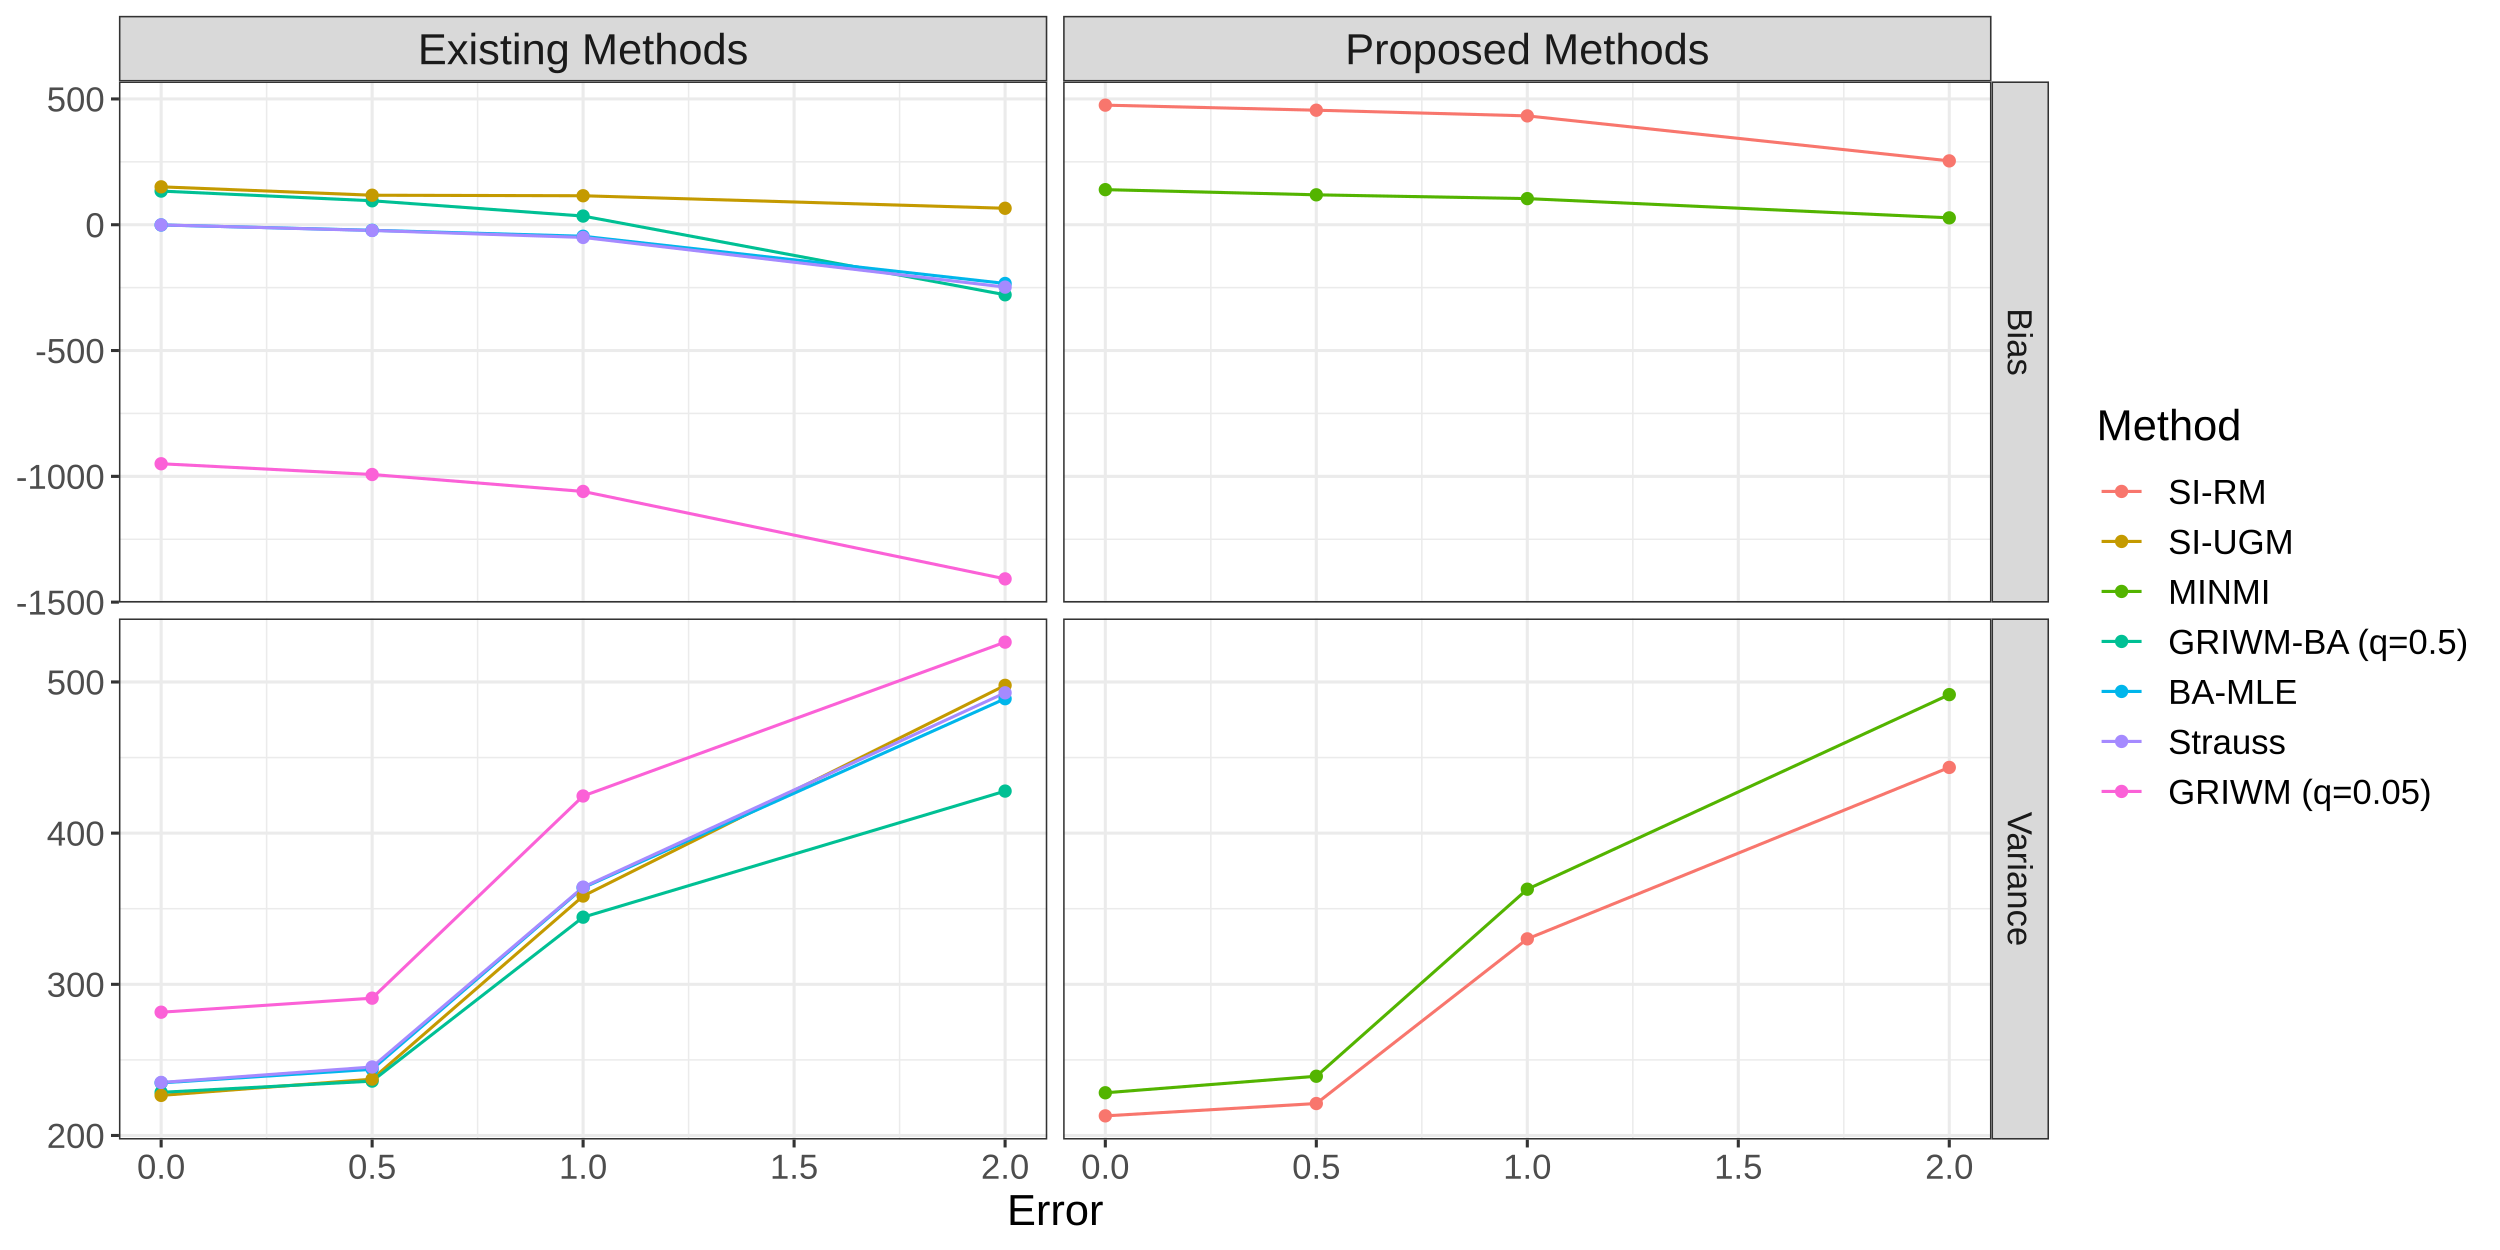
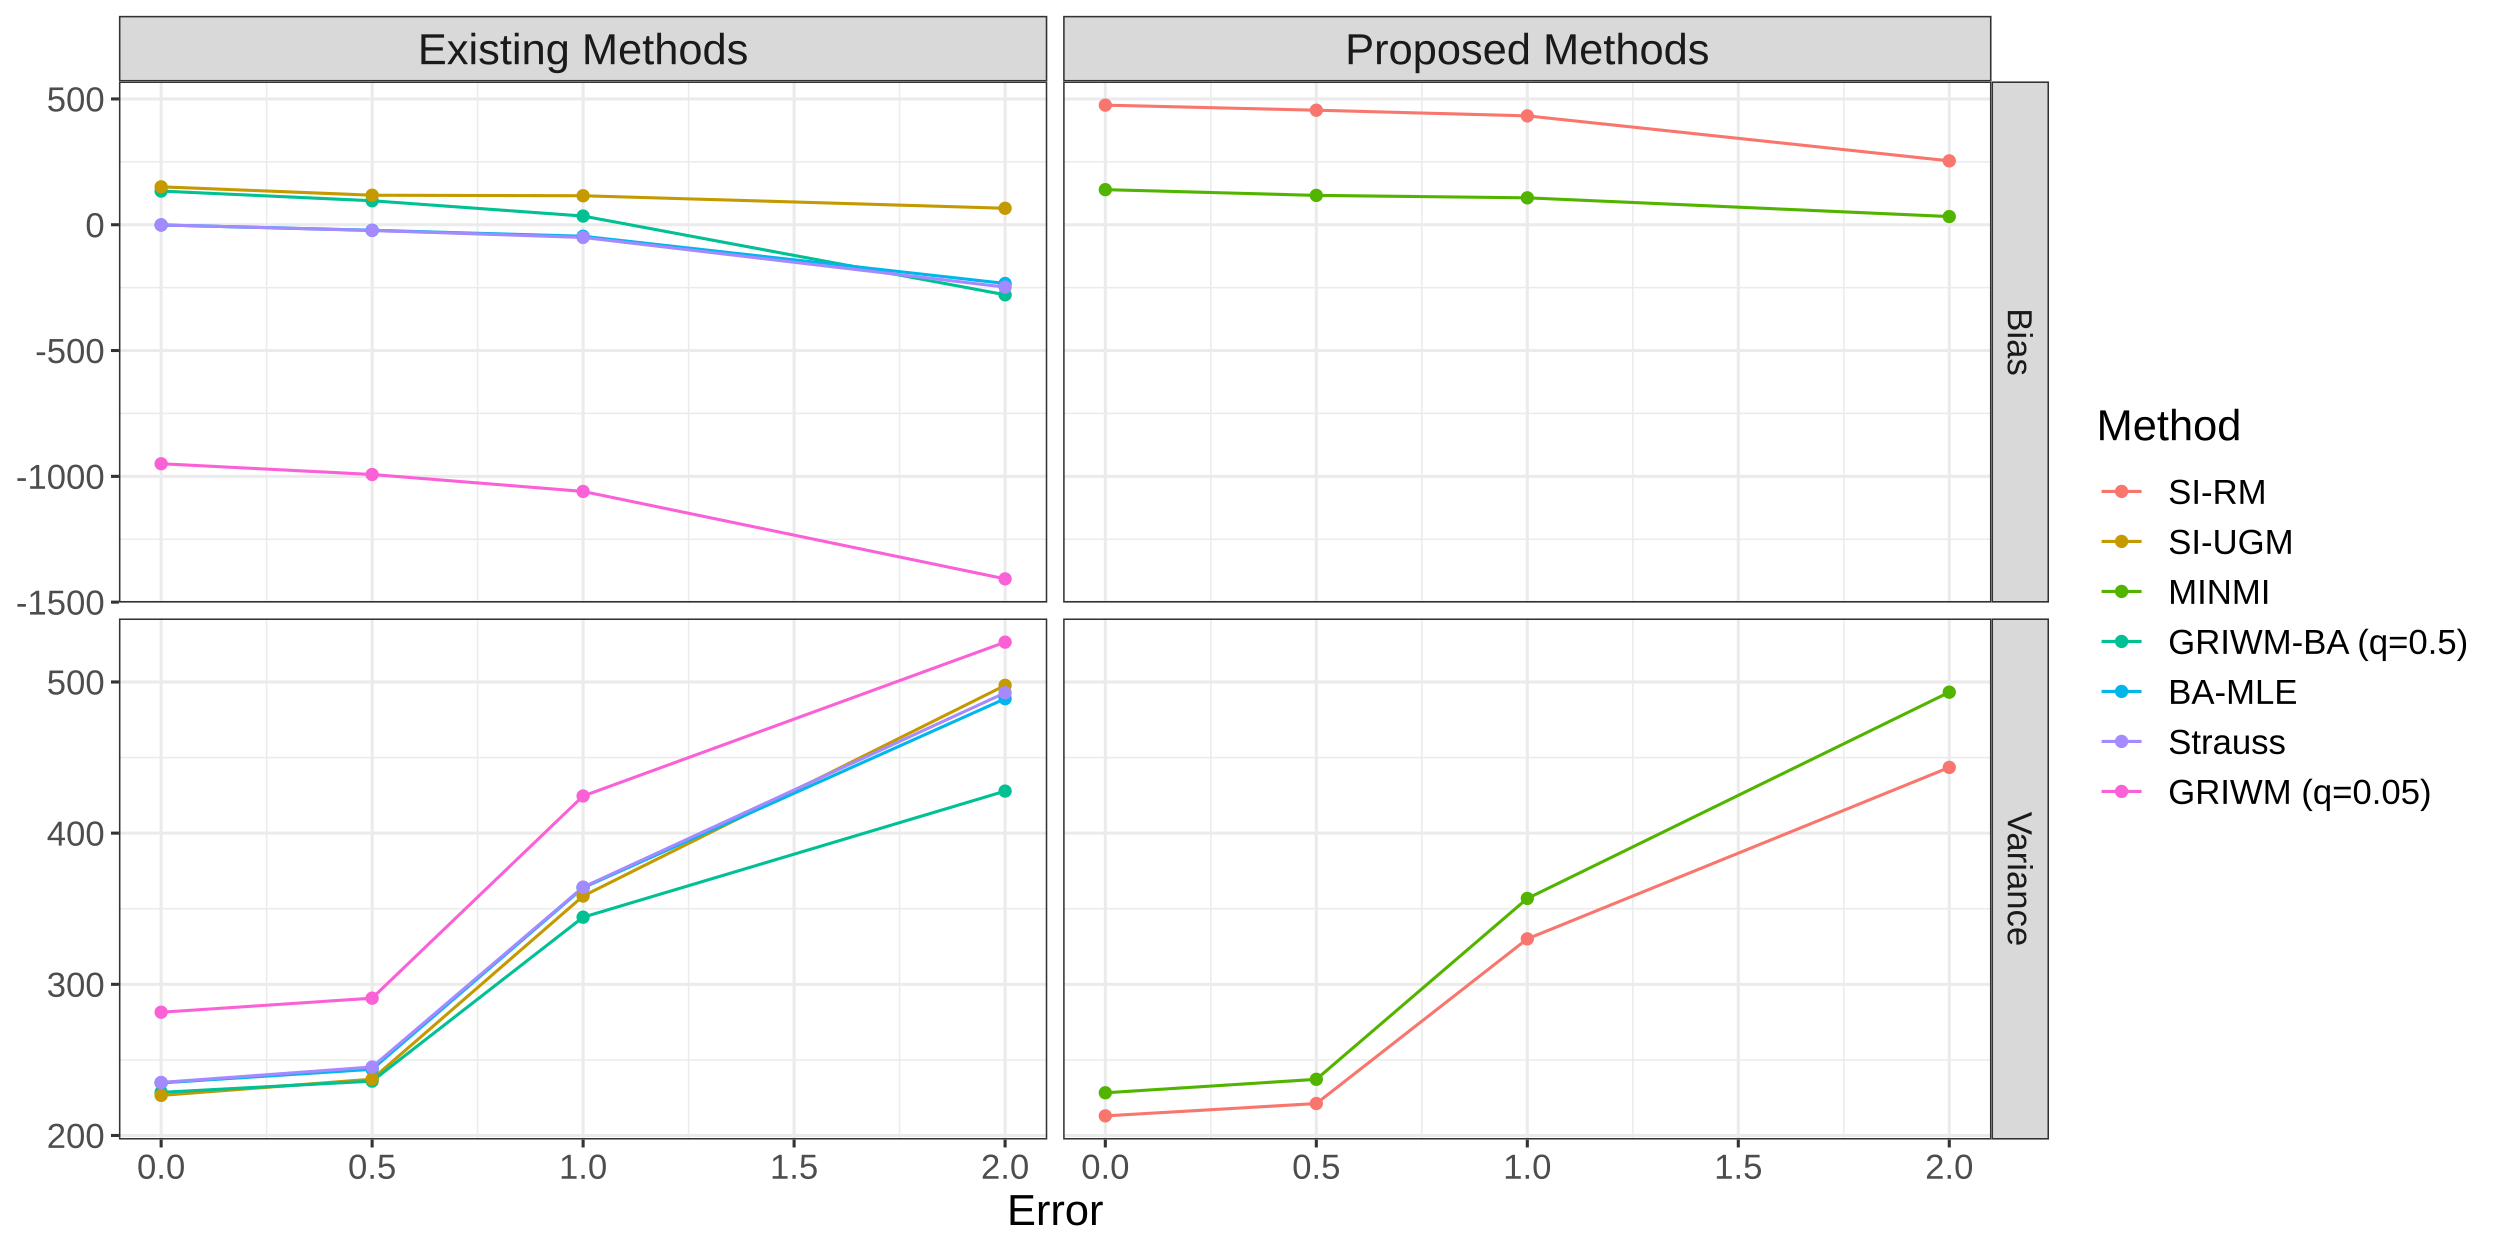
<svg xmlns="http://www.w3.org/2000/svg" class="svglite" width="864.00pt" height="432.00pt" viewBox="0 0 864.00 432.00">
  <defs>
    <style type="text/css">
    .svglite line, .svglite polyline, .svglite polygon, .svglite path, .svglite rect, .svglite circle {
      fill: none;
      stroke: #000000;
      stroke-linecap: round;
      stroke-linejoin: round;
      stroke-miterlimit: 10.00;
    }
    .svglite text {
      white-space: pre;
    }
  </style>
  </defs>
  <rect width="100%" height="100%" style="stroke: none; fill: #FFFFFF;" />
  <defs>
    <clipPath id="cpMC4wMHw4NjQuMDB8MC4wMHw0MzIuMDA=">
      <rect x="0.00" y="0.00" width="864.00" height="432.00" />
    </clipPath>
  </defs>
  <g clip-path="url(#cpMC4wMHw4NjQuMDB8MC4wMHw0MzIuMDA=)">
    <rect x="0.00" y="0" width="864.00" height="432.00" style="stroke-width: 1.07; stroke: #FFFFFF; fill: #FFFFFF;" />
  </g>
  <defs>
    <clipPath id="cpNDEuMTB8MzYxLjk0fDI4LjE1fDIwOC4yNQ==">
      <rect x="41.10" y="28.15" width="320.84" height="180.10" />
    </clipPath>
  </defs>
  <g clip-path="url(#cpNDEuMTB8MzYxLjk0fDI4LjE1fDIwOC4yNQ==)">
    <rect x="41.10" y="28.15" width="320.84" height="180.10" style="stroke-width: 1.07; stroke: none; fill: #FFFFFF;" />
    <polyline points="41.10,186.37 361.94,186.37 " style="stroke-width: 0.53; stroke: #EBEBEB; stroke-linecap: butt;" />
    <polyline points="41.10,142.89 361.94,142.89 " style="stroke-width: 0.53; stroke: #EBEBEB; stroke-linecap: butt;" />
    <polyline points="41.10,99.41 361.94,99.41 " style="stroke-width: 0.53; stroke: #EBEBEB; stroke-linecap: butt;" />
    <polyline points="41.10,55.93 361.94,55.93 " style="stroke-width: 0.53; stroke: #EBEBEB; stroke-linecap: butt;" />
    <polyline points="92.15,208.25 92.15,28.15 " style="stroke-width: 0.53; stroke: #EBEBEB; stroke-linecap: butt;" />
    <polyline points="165.06,208.25 165.06,28.15 " style="stroke-width: 0.53; stroke: #EBEBEB; stroke-linecap: butt;" />
    <polyline points="237.98,208.25 237.98,28.15 " style="stroke-width: 0.53; stroke: #EBEBEB; stroke-linecap: butt;" />
    <polyline points="310.90,208.25 310.90,28.15 " style="stroke-width: 0.53; stroke: #EBEBEB; stroke-linecap: butt;" />
    <polyline points="41.10,208.10 361.94,208.10 " style="stroke-width: 1.07; stroke: #EBEBEB; stroke-linecap: butt;" />
    <polyline points="41.10,164.63 361.94,164.63 " style="stroke-width: 1.07; stroke: #EBEBEB; stroke-linecap: butt;" />
    <polyline points="41.10,121.15 361.94,121.15 " style="stroke-width: 1.07; stroke: #EBEBEB; stroke-linecap: butt;" />
    <polyline points="41.10,77.67 361.94,77.67 " style="stroke-width: 1.07; stroke: #EBEBEB; stroke-linecap: butt;" />
    <polyline points="41.10,34.19 361.94,34.19 " style="stroke-width: 1.07; stroke: #EBEBEB; stroke-linecap: butt;" />
    <polyline points="55.69,208.25 55.69,28.15 " style="stroke-width: 1.07; stroke: #EBEBEB; stroke-linecap: butt;" />
    <polyline points="128.61,208.25 128.61,28.15 " style="stroke-width: 1.07; stroke: #EBEBEB; stroke-linecap: butt;" />
    <polyline points="201.52,208.25 201.52,28.15 " style="stroke-width: 1.07; stroke: #EBEBEB; stroke-linecap: butt;" />
    <polyline points="274.44,208.25 274.44,28.15 " style="stroke-width: 1.07; stroke: #EBEBEB; stroke-linecap: butt;" />
    <polyline points="347.36,208.25 347.36,28.15 " style="stroke-width: 1.07; stroke: #EBEBEB; stroke-linecap: butt;" />
    <polyline points="55.69,64.57 128.61,67.47 201.52,67.65 347.36,71.98 " style="stroke-width: 1.07; stroke: #C49A00; stroke-linecap: butt;" />
    <polyline points="55.69,66.04 128.61,69.39 201.52,74.67 347.36,101.88 " style="stroke-width: 1.07; stroke: #00C094; stroke-linecap: butt;" />
    <polyline points="55.69,77.75 128.61,79.59 201.52,81.65 347.36,97.97 " style="stroke-width: 1.07; stroke: #00B6EB; stroke-linecap: butt;" />
    <polyline points="55.69,77.73 128.61,79.65 201.52,82.06 347.36,99.23 " style="stroke-width: 1.07; stroke: #A58AFF; stroke-linecap: butt;" />
    <polyline points="55.69,160.27 128.61,163.99 201.52,169.84 347.36,200.06 " style="stroke-width: 1.07; stroke: #FB61D7; stroke-linecap: butt;" />
    <circle cx="55.69" cy="77.75" r="1.95" style="stroke-width: 0.71; stroke: #00B6EB; fill: #00B6EB;" />
    <circle cx="55.69" cy="66.04" r="1.95" style="stroke-width: 0.71; stroke: #00C094; fill: #00C094;" />
    <circle cx="55.69" cy="160.27" r="1.95" style="stroke-width: 0.71; stroke: #FB61D7; fill: #FB61D7;" />
    <circle cx="55.69" cy="64.57" r="1.95" style="stroke-width: 0.71; stroke: #C49A00; fill: #C49A00;" />
    <circle cx="55.69" cy="77.73" r="1.95" style="stroke-width: 0.71; stroke: #A58AFF; fill: #A58AFF;" />
    <circle cx="128.61" cy="79.59" r="1.95" style="stroke-width: 0.71; stroke: #00B6EB; fill: #00B6EB;" />
    <circle cx="128.61" cy="69.39" r="1.95" style="stroke-width: 0.71; stroke: #00C094; fill: #00C094;" />
    <circle cx="128.61" cy="163.99" r="1.95" style="stroke-width: 0.71; stroke: #FB61D7; fill: #FB61D7;" />
    <circle cx="128.61" cy="67.47" r="1.95" style="stroke-width: 0.71; stroke: #C49A00; fill: #C49A00;" />
    <circle cx="128.61" cy="79.65" r="1.95" style="stroke-width: 0.71; stroke: #A58AFF; fill: #A58AFF;" />
    <circle cx="201.52" cy="81.65" r="1.95" style="stroke-width: 0.71; stroke: #00B6EB; fill: #00B6EB;" />
    <circle cx="201.52" cy="74.67" r="1.95" style="stroke-width: 0.71; stroke: #00C094; fill: #00C094;" />
    <circle cx="201.52" cy="169.84" r="1.95" style="stroke-width: 0.71; stroke: #FB61D7; fill: #FB61D7;" />
    <circle cx="201.52" cy="67.65" r="1.95" style="stroke-width: 0.71; stroke: #C49A00; fill: #C49A00;" />
    <circle cx="201.52" cy="82.06" r="1.95" style="stroke-width: 0.71; stroke: #A58AFF; fill: #A58AFF;" />
    <circle cx="347.36" cy="97.97" r="1.95" style="stroke-width: 0.71; stroke: #00B6EB; fill: #00B6EB;" />
    <circle cx="347.36" cy="101.88" r="1.95" style="stroke-width: 0.71; stroke: #00C094; fill: #00C094;" />
    <circle cx="347.36" cy="200.06" r="1.95" style="stroke-width: 0.71; stroke: #FB61D7; fill: #FB61D7;" />
    <circle cx="347.36" cy="71.98" r="1.95" style="stroke-width: 0.71; stroke: #C49A00; fill: #C49A00;" />
    <circle cx="347.36" cy="99.23" r="1.95" style="stroke-width: 0.71; stroke: #A58AFF; fill: #A58AFF;" />
    <rect x="41.10" y="28.15" width="320.84" height="180.10" style="stroke-width: 1.07; stroke: #333333;" />
  </g>
  <g clip-path="url(#cpMC4wMHw4NjQuMDB8MC4wMHw0MzIuMDA=)">
</g>
  <defs>
    <clipPath id="cpNDEuMTB8MzYxLjk0fDIxMy43M3wzOTMuODM=">
      <rect x="41.10" y="213.73" width="320.84" height="180.10" />
    </clipPath>
  </defs>
  <g clip-path="url(#cpNDEuMTB8MzYxLjk0fDIxMy43M3wzOTMuODM=)">
    <rect x="41.10" y="213.73" width="320.84" height="180.10" style="stroke-width: 1.07; stroke: none; fill: #FFFFFF;" />
    <polyline points="41.10,366.30 361.94,366.30 " style="stroke-width: 0.53; stroke: #EBEBEB; stroke-linecap: butt;" />
    <polyline points="41.10,314.05 361.94,314.05 " style="stroke-width: 0.53; stroke: #EBEBEB; stroke-linecap: butt;" />
    <polyline points="41.10,261.81 361.94,261.81 " style="stroke-width: 0.53; stroke: #EBEBEB; stroke-linecap: butt;" />
    <polyline points="92.15,393.83 92.15,213.73 " style="stroke-width: 0.53; stroke: #EBEBEB; stroke-linecap: butt;" />
    <polyline points="165.06,393.83 165.06,213.73 " style="stroke-width: 0.53; stroke: #EBEBEB; stroke-linecap: butt;" />
    <polyline points="237.98,393.83 237.98,213.73 " style="stroke-width: 0.53; stroke: #EBEBEB; stroke-linecap: butt;" />
    <polyline points="310.90,393.83 310.90,213.73 " style="stroke-width: 0.53; stroke: #EBEBEB; stroke-linecap: butt;" />
    <polyline points="41.10,392.42 361.94,392.42 " style="stroke-width: 1.07; stroke: #EBEBEB; stroke-linecap: butt;" />
    <polyline points="41.10,340.18 361.94,340.18 " style="stroke-width: 1.07; stroke: #EBEBEB; stroke-linecap: butt;" />
    <polyline points="41.10,287.93 361.94,287.93 " style="stroke-width: 1.07; stroke: #EBEBEB; stroke-linecap: butt;" />
    <polyline points="41.10,235.69 361.94,235.69 " style="stroke-width: 1.07; stroke: #EBEBEB; stroke-linecap: butt;" />
    <polyline points="55.69,393.83 55.69,213.73 " style="stroke-width: 1.07; stroke: #EBEBEB; stroke-linecap: butt;" />
    <polyline points="128.61,393.83 128.61,213.73 " style="stroke-width: 1.07; stroke: #EBEBEB; stroke-linecap: butt;" />
    <polyline points="201.52,393.83 201.52,213.73 " style="stroke-width: 1.07; stroke: #EBEBEB; stroke-linecap: butt;" />
    <polyline points="274.44,393.83 274.44,213.73 " style="stroke-width: 1.07; stroke: #EBEBEB; stroke-linecap: butt;" />
    <polyline points="347.36,393.83 347.36,213.73 " style="stroke-width: 1.07; stroke: #EBEBEB; stroke-linecap: butt;" />
    <polyline points="55.69,378.57 128.61,372.95 201.52,309.67 347.36,236.86 " style="stroke-width: 1.07; stroke: #C49A00; stroke-linecap: butt;" />
    <polyline points="55.69,377.51 128.61,373.63 201.52,316.98 347.36,273.40 " style="stroke-width: 1.07; stroke: #00C094; stroke-linecap: butt;" />
    <polyline points="55.69,374.24 128.61,369.54 201.52,306.80 347.36,241.47 " style="stroke-width: 1.07; stroke: #00B6EB; stroke-linecap: butt;" />
    <polyline points="55.69,374.09 128.61,368.75 201.52,306.59 347.36,239.43 " style="stroke-width: 1.07; stroke: #A58AFF; stroke-linecap: butt;" />
    <polyline points="55.69,349.82 128.61,344.97 201.52,275.10 347.36,221.92 " style="stroke-width: 1.07; stroke: #FB61D7; stroke-linecap: butt;" />
    <circle cx="55.69" cy="374.24" r="1.95" style="stroke-width: 0.71; stroke: #00B6EB; fill: #00B6EB;" />
    <circle cx="55.69" cy="377.51" r="1.95" style="stroke-width: 0.71; stroke: #00C094; fill: #00C094;" />
    <circle cx="55.69" cy="349.82" r="1.95" style="stroke-width: 0.71; stroke: #FB61D7; fill: #FB61D7;" />
    <circle cx="55.69" cy="378.57" r="1.95" style="stroke-width: 0.71; stroke: #C49A00; fill: #C49A00;" />
    <circle cx="55.69" cy="374.09" r="1.95" style="stroke-width: 0.71; stroke: #A58AFF; fill: #A58AFF;" />
    <circle cx="128.61" cy="369.54" r="1.95" style="stroke-width: 0.71; stroke: #00B6EB; fill: #00B6EB;" />
    <circle cx="128.61" cy="373.63" r="1.95" style="stroke-width: 0.71; stroke: #00C094; fill: #00C094;" />
    <circle cx="128.61" cy="344.97" r="1.95" style="stroke-width: 0.71; stroke: #FB61D7; fill: #FB61D7;" />
    <circle cx="128.61" cy="372.95" r="1.95" style="stroke-width: 0.71; stroke: #C49A00; fill: #C49A00;" />
    <circle cx="128.61" cy="368.75" r="1.95" style="stroke-width: 0.71; stroke: #A58AFF; fill: #A58AFF;" />
    <circle cx="201.52" cy="306.80" r="1.95" style="stroke-width: 0.71; stroke: #00B6EB; fill: #00B6EB;" />
    <circle cx="201.52" cy="316.98" r="1.95" style="stroke-width: 0.71; stroke: #00C094; fill: #00C094;" />
    <circle cx="201.52" cy="275.10" r="1.95" style="stroke-width: 0.71; stroke: #FB61D7; fill: #FB61D7;" />
    <circle cx="201.52" cy="309.67" r="1.95" style="stroke-width: 0.71; stroke: #C49A00; fill: #C49A00;" />
    <circle cx="201.52" cy="306.59" r="1.95" style="stroke-width: 0.71; stroke: #A58AFF; fill: #A58AFF;" />
    <circle cx="347.36" cy="241.47" r="1.95" style="stroke-width: 0.71; stroke: #00B6EB; fill: #00B6EB;" />
    <circle cx="347.36" cy="273.40" r="1.95" style="stroke-width: 0.71; stroke: #00C094; fill: #00C094;" />
    <circle cx="347.36" cy="221.92" r="1.95" style="stroke-width: 0.71; stroke: #FB61D7; fill: #FB61D7;" />
    <circle cx="347.36" cy="236.86" r="1.95" style="stroke-width: 0.71; stroke: #C49A00; fill: #C49A00;" />
    <circle cx="347.36" cy="239.43" r="1.95" style="stroke-width: 0.71; stroke: #A58AFF; fill: #A58AFF;" />
    <rect x="41.10" y="213.73" width="320.84" height="180.10" style="stroke-width: 1.07; stroke: #333333;" />
  </g>
  <g clip-path="url(#cpMC4wMHw4NjQuMDB8MC4wMHw0MzIuMDA=)">
</g>
  <defs>
    <clipPath id="cpMzY3LjQyfDY4OC4yNnwyOC4xNXwyMDguMjU=">
      <rect x="367.42" y="28.15" width="320.84" height="180.10" />
    </clipPath>
  </defs>
  <g clip-path="url(#cpMzY3LjQyfDY4OC4yNnwyOC4xNXwyMDguMjU=)">
    <rect x="367.42" y="28.15" width="320.84" height="180.10" style="stroke-width: 1.07; stroke: none; fill: #FFFFFF;" />
    <polyline points="367.42,186.37 688.26,186.37 " style="stroke-width: 0.53; stroke: #EBEBEB; stroke-linecap: butt;" />
    <polyline points="367.42,142.89 688.26,142.89 " style="stroke-width: 0.53; stroke: #EBEBEB; stroke-linecap: butt;" />
    <polyline points="367.42,99.41 688.26,99.41 " style="stroke-width: 0.53; stroke: #EBEBEB; stroke-linecap: butt;" />
    <polyline points="367.42,55.93 688.26,55.93 " style="stroke-width: 0.53; stroke: #EBEBEB; stroke-linecap: butt;" />
    <polyline points="418.46,208.25 418.46,28.15 " style="stroke-width: 0.53; stroke: #EBEBEB; stroke-linecap: butt;" />
    <polyline points="491.38,208.25 491.38,28.15 " style="stroke-width: 0.53; stroke: #EBEBEB; stroke-linecap: butt;" />
    <polyline points="564.30,208.25 564.30,28.15 " style="stroke-width: 0.53; stroke: #EBEBEB; stroke-linecap: butt;" />
    <polyline points="637.22,208.25 637.22,28.15 " style="stroke-width: 0.53; stroke: #EBEBEB; stroke-linecap: butt;" />
    <polyline points="367.42,208.10 688.26,208.10 " style="stroke-width: 1.07; stroke: #EBEBEB; stroke-linecap: butt;" />
    <polyline points="367.42,164.63 688.26,164.63 " style="stroke-width: 1.07; stroke: #EBEBEB; stroke-linecap: butt;" />
    <polyline points="367.42,121.15 688.26,121.15 " style="stroke-width: 1.07; stroke: #EBEBEB; stroke-linecap: butt;" />
    <polyline points="367.42,77.67 688.26,77.67 " style="stroke-width: 1.07; stroke: #EBEBEB; stroke-linecap: butt;" />
    <polyline points="367.42,34.19 688.26,34.19 " style="stroke-width: 1.07; stroke: #EBEBEB; stroke-linecap: butt;" />
    <polyline points="382.00,208.25 382.00,28.15 " style="stroke-width: 1.07; stroke: #EBEBEB; stroke-linecap: butt;" />
    <polyline points="454.92,208.25 454.92,28.15 " style="stroke-width: 1.07; stroke: #EBEBEB; stroke-linecap: butt;" />
    <polyline points="527.84,208.25 527.84,28.15 " style="stroke-width: 1.07; stroke: #EBEBEB; stroke-linecap: butt;" />
    <polyline points="600.76,208.25 600.76,28.15 " style="stroke-width: 1.07; stroke: #EBEBEB; stroke-linecap: butt;" />
    <polyline points="673.67,208.25 673.67,28.15 " style="stroke-width: 1.07; stroke: #EBEBEB; stroke-linecap: butt;" />
    <polyline points="382.00,36.34 454.92,38.09 527.84,40.05 673.67,55.60 " style="stroke-width: 1.07; stroke: #F8766D; stroke-linecap: butt;" />
-     <polyline points="382.00,65.54 454.92,67.33 527.84,68.64 673.67,75.29 " style="stroke-width: 1.07; stroke: #53B400; stroke-linecap: butt;" />
+     <polyline points="382.00,65.54 454.92,67.53 527.84,68.37 673.67,74.85 " style="stroke-width: 1.07; stroke: #53B400; stroke-linecap: butt;" />
    <circle cx="382.00" cy="65.54" r="1.95" style="stroke-width: 0.71; stroke: #53B400; fill: #53B400;" />
    <circle cx="382.00" cy="36.34" r="1.95" style="stroke-width: 0.71; stroke: #F8766D; fill: #F8766D;" />
-     <circle cx="454.92" cy="67.33" r="1.95" style="stroke-width: 0.71; stroke: #53B400; fill: #53B400;" />
+     <circle cx="454.92" cy="67.53" r="1.95" style="stroke-width: 0.71; stroke: #53B400; fill: #53B400;" />
    <circle cx="454.92" cy="38.09" r="1.95" style="stroke-width: 0.71; stroke: #F8766D; fill: #F8766D;" />
-     <circle cx="527.84" cy="68.64" r="1.95" style="stroke-width: 0.71; stroke: #53B400; fill: #53B400;" />
+     <circle cx="527.84" cy="68.37" r="1.95" style="stroke-width: 0.71; stroke: #53B400; fill: #53B400;" />
    <circle cx="527.84" cy="40.05" r="1.95" style="stroke-width: 0.71; stroke: #F8766D; fill: #F8766D;" />
-     <circle cx="673.67" cy="75.29" r="1.95" style="stroke-width: 0.71; stroke: #53B400; fill: #53B400;" />
+     <circle cx="673.67" cy="74.85" r="1.95" style="stroke-width: 0.71; stroke: #53B400; fill: #53B400;" />
    <circle cx="673.67" cy="55.60" r="1.95" style="stroke-width: 0.71; stroke: #F8766D; fill: #F8766D;" />
    <rect x="367.42" y="28.15" width="320.84" height="180.10" style="stroke-width: 1.07; stroke: #333333;" />
  </g>
  <g clip-path="url(#cpMC4wMHw4NjQuMDB8MC4wMHw0MzIuMDA=)">
</g>
  <defs>
    <clipPath id="cpMzY3LjQyfDY4OC4yNnwyMTMuNzN8MzkzLjgz">
      <rect x="367.42" y="213.73" width="320.84" height="180.10" />
    </clipPath>
  </defs>
  <g clip-path="url(#cpMzY3LjQyfDY4OC4yNnwyMTMuNzN8MzkzLjgz)">
    <rect x="367.42" y="213.73" width="320.84" height="180.10" style="stroke-width: 1.07; stroke: none; fill: #FFFFFF;" />
    <polyline points="367.42,366.30 688.26,366.30 " style="stroke-width: 0.53; stroke: #EBEBEB; stroke-linecap: butt;" />
    <polyline points="367.42,314.05 688.26,314.05 " style="stroke-width: 0.53; stroke: #EBEBEB; stroke-linecap: butt;" />
    <polyline points="367.42,261.81 688.26,261.81 " style="stroke-width: 0.53; stroke: #EBEBEB; stroke-linecap: butt;" />
    <polyline points="418.46,393.83 418.46,213.73 " style="stroke-width: 0.53; stroke: #EBEBEB; stroke-linecap: butt;" />
    <polyline points="491.38,393.83 491.38,213.73 " style="stroke-width: 0.53; stroke: #EBEBEB; stroke-linecap: butt;" />
    <polyline points="564.30,393.83 564.30,213.73 " style="stroke-width: 0.53; stroke: #EBEBEB; stroke-linecap: butt;" />
    <polyline points="637.22,393.83 637.22,213.73 " style="stroke-width: 0.53; stroke: #EBEBEB; stroke-linecap: butt;" />
    <polyline points="367.42,392.42 688.26,392.42 " style="stroke-width: 1.07; stroke: #EBEBEB; stroke-linecap: butt;" />
    <polyline points="367.42,340.18 688.26,340.18 " style="stroke-width: 1.07; stroke: #EBEBEB; stroke-linecap: butt;" />
    <polyline points="367.42,287.93 688.26,287.93 " style="stroke-width: 1.07; stroke: #EBEBEB; stroke-linecap: butt;" />
    <polyline points="367.42,235.69 688.26,235.69 " style="stroke-width: 1.07; stroke: #EBEBEB; stroke-linecap: butt;" />
    <polyline points="382.00,393.83 382.00,213.73 " style="stroke-width: 1.07; stroke: #EBEBEB; stroke-linecap: butt;" />
    <polyline points="454.92,393.83 454.92,213.73 " style="stroke-width: 1.07; stroke: #EBEBEB; stroke-linecap: butt;" />
    <polyline points="527.84,393.83 527.84,213.73 " style="stroke-width: 1.07; stroke: #EBEBEB; stroke-linecap: butt;" />
    <polyline points="600.76,393.83 600.76,213.73 " style="stroke-width: 1.07; stroke: #EBEBEB; stroke-linecap: butt;" />
    <polyline points="673.67,393.83 673.67,213.73 " style="stroke-width: 1.07; stroke: #EBEBEB; stroke-linecap: butt;" />
    <polyline points="382.00,385.64 454.92,381.38 527.84,324.47 673.67,265.22 " style="stroke-width: 1.07; stroke: #F8766D; stroke-linecap: butt;" />
-     <polyline points="382.00,377.66 454.92,371.95 527.84,307.31 673.67,240.06 " style="stroke-width: 1.07; stroke: #53B400; stroke-linecap: butt;" />
+     <polyline points="382.00,377.66 454.92,373.01 527.84,310.50 673.67,239.22 " style="stroke-width: 1.07; stroke: #53B400; stroke-linecap: butt;" />
    <circle cx="382.00" cy="377.66" r="1.95" style="stroke-width: 0.71; stroke: #53B400; fill: #53B400;" />
    <circle cx="382.00" cy="385.64" r="1.95" style="stroke-width: 0.71; stroke: #F8766D; fill: #F8766D;" />
-     <circle cx="454.92" cy="371.95" r="1.95" style="stroke-width: 0.71; stroke: #53B400; fill: #53B400;" />
+     <circle cx="454.92" cy="373.01" r="1.95" style="stroke-width: 0.71; stroke: #53B400; fill: #53B400;" />
    <circle cx="454.92" cy="381.38" r="1.95" style="stroke-width: 0.71; stroke: #F8766D; fill: #F8766D;" />
-     <circle cx="527.84" cy="307.31" r="1.95" style="stroke-width: 0.71; stroke: #53B400; fill: #53B400;" />
+     <circle cx="527.84" cy="310.50" r="1.95" style="stroke-width: 0.71; stroke: #53B400; fill: #53B400;" />
    <circle cx="527.84" cy="324.47" r="1.95" style="stroke-width: 0.71; stroke: #F8766D; fill: #F8766D;" />
-     <circle cx="673.67" cy="240.06" r="1.95" style="stroke-width: 0.71; stroke: #53B400; fill: #53B400;" />
+     <circle cx="673.67" cy="239.22" r="1.95" style="stroke-width: 0.71; stroke: #53B400; fill: #53B400;" />
    <circle cx="673.67" cy="265.22" r="1.95" style="stroke-width: 0.71; stroke: #F8766D; fill: #F8766D;" />
    <rect x="367.42" y="213.73" width="320.84" height="180.10" style="stroke-width: 1.07; stroke: #333333;" />
  </g>
  <g clip-path="url(#cpMC4wMHw4NjQuMDB8MC4wMHw0MzIuMDA=)">
</g>
  <defs>
    <clipPath id="cpNDEuMTB8MzYxLjk0fDUuNDh8MjguMTU=">
      <rect x="41.10" y="5.48" width="320.84" height="22.67" />
    </clipPath>
  </defs>
  <g clip-path="url(#cpNDEuMTB8MzYxLjk0fDUuNDh8MjguMTU=)">
    <rect x="41.10" y="5.48" width="320.84" height="22.67" style="stroke-width: 1.07; stroke: #333333; fill: #D9D9D9;" />
    <text x="201.52" y="22.19" text-anchor="middle" style="font-size: 15.00px;fill: #1A1A1A; font-family: &quot;Arial&quot;;" textLength="114.20px" lengthAdjust="spacingAndGlyphs">Existing Methods</text>
  </g>
  <g clip-path="url(#cpMC4wMHw4NjQuMDB8MC4wMHw0MzIuMDA=)">
</g>
  <defs>
    <clipPath id="cpMzY3LjQyfDY4OC4yNnw1LjQ4fDI4LjE1">
      <rect x="367.42" y="5.48" width="320.84" height="22.67" />
    </clipPath>
  </defs>
  <g clip-path="url(#cpMzY3LjQyfDY4OC4yNnw1LjQ4fDI4LjE1)">
    <rect x="367.42" y="5.48" width="320.84" height="22.67" style="stroke-width: 1.07; stroke: #333333; fill: #D9D9D9;" />
    <text x="527.84" y="22.19" text-anchor="middle" style="font-size: 15.00px;fill: #1A1A1A; font-family: &quot;Arial&quot;;" textLength="125.87px" lengthAdjust="spacingAndGlyphs">Proposed Methods</text>
  </g>
  <g clip-path="url(#cpMC4wMHw4NjQuMDB8MC4wMHw0MzIuMDA=)">
</g>
  <defs>
    <clipPath id="cpNjg4LjI2fDcwOC4xNHwyOC4xNXwyMDguMjU=">
      <rect x="688.26" y="28.15" width="19.88" height="180.10" />
    </clipPath>
  </defs>
  <g clip-path="url(#cpNjg4LjI2fDcwOC4xNHwyOC4xNXwyMDguMjU=)">
    <rect x="688.26" y="28.15" width="19.88" height="180.10" style="stroke-width: 1.07; stroke: #333333; fill: #D9D9D9;" />
    <text transform="translate(693.90,118.20) rotate(90)" text-anchor="middle" style="font-size: 12.00px;fill: #1A1A1A; font-family: &quot;Arial&quot;;" textLength="23.35px" lengthAdjust="spacingAndGlyphs">Bias</text>
  </g>
  <g clip-path="url(#cpMC4wMHw4NjQuMDB8MC4wMHw0MzIuMDA=)">
</g>
  <defs>
    <clipPath id="cpNjg4LjI2fDcwOC4xNHwyMTMuNzN8MzkzLjgz">
      <rect x="688.26" y="213.73" width="19.88" height="180.10" />
    </clipPath>
  </defs>
  <g clip-path="url(#cpNjg4LjI2fDcwOC4xNHwyMTMuNzN8MzkzLjgz)">
    <rect x="688.26" y="213.73" width="19.88" height="180.10" style="stroke-width: 1.07; stroke: #333333; fill: #D9D9D9;" />
    <text transform="translate(693.90,303.78) rotate(90)" text-anchor="middle" style="font-size: 12.00px;fill: #1A1A1A; font-family: &quot;Arial&quot;;" textLength="46.48px" lengthAdjust="spacingAndGlyphs">Variance</text>
  </g>
  <g clip-path="url(#cpMC4wMHw4NjQuMDB8MC4wMHw0MzIuMDA=)">
    <polyline points="55.69,396.57 55.69,393.83 " style="stroke-width: 1.07; stroke: #333333; stroke-linecap: butt;" />
    <polyline points="128.61,396.57 128.61,393.83 " style="stroke-width: 1.07; stroke: #333333; stroke-linecap: butt;" />
    <polyline points="201.52,396.57 201.52,393.83 " style="stroke-width: 1.07; stroke: #333333; stroke-linecap: butt;" />
    <polyline points="274.44,396.57 274.44,393.83 " style="stroke-width: 1.07; stroke: #333333; stroke-linecap: butt;" />
    <polyline points="347.36,396.57 347.36,393.83 " style="stroke-width: 1.07; stroke: #333333; stroke-linecap: butt;" />
    <text x="55.69" y="407.36" text-anchor="middle" style="font-size: 12.00px;fill: #4D4D4D; font-family: &quot;Arial&quot;;" textLength="16.68px" lengthAdjust="spacingAndGlyphs">0.0</text>
    <text x="128.61" y="407.36" text-anchor="middle" style="font-size: 12.00px;fill: #4D4D4D; font-family: &quot;Arial&quot;;" textLength="16.68px" lengthAdjust="spacingAndGlyphs">0.5</text>
    <text x="201.52" y="407.36" text-anchor="middle" style="font-size: 12.00px;fill: #4D4D4D; font-family: &quot;Arial&quot;;" textLength="16.68px" lengthAdjust="spacingAndGlyphs">1.0</text>
    <text x="274.44" y="407.36" text-anchor="middle" style="font-size: 12.00px;fill: #4D4D4D; font-family: &quot;Arial&quot;;" textLength="16.68px" lengthAdjust="spacingAndGlyphs">1.5</text>
    <text x="347.36" y="407.36" text-anchor="middle" style="font-size: 12.00px;fill: #4D4D4D; font-family: &quot;Arial&quot;;" textLength="16.68px" lengthAdjust="spacingAndGlyphs">2.0</text>
    <polyline points="382.00,396.57 382.00,393.83 " style="stroke-width: 1.07; stroke: #333333; stroke-linecap: butt;" />
    <polyline points="454.92,396.57 454.92,393.83 " style="stroke-width: 1.07; stroke: #333333; stroke-linecap: butt;" />
    <polyline points="527.84,396.57 527.84,393.83 " style="stroke-width: 1.07; stroke: #333333; stroke-linecap: butt;" />
    <polyline points="600.76,396.57 600.76,393.83 " style="stroke-width: 1.07; stroke: #333333; stroke-linecap: butt;" />
    <polyline points="673.67,396.57 673.67,393.83 " style="stroke-width: 1.07; stroke: #333333; stroke-linecap: butt;" />
    <text x="382.00" y="407.36" text-anchor="middle" style="font-size: 12.00px;fill: #4D4D4D; font-family: &quot;Arial&quot;;" textLength="16.68px" lengthAdjust="spacingAndGlyphs">0.0</text>
    <text x="454.92" y="407.36" text-anchor="middle" style="font-size: 12.00px;fill: #4D4D4D; font-family: &quot;Arial&quot;;" textLength="16.68px" lengthAdjust="spacingAndGlyphs">0.5</text>
    <text x="527.84" y="407.36" text-anchor="middle" style="font-size: 12.00px;fill: #4D4D4D; font-family: &quot;Arial&quot;;" textLength="16.68px" lengthAdjust="spacingAndGlyphs">1.0</text>
    <text x="600.76" y="407.36" text-anchor="middle" style="font-size: 12.00px;fill: #4D4D4D; font-family: &quot;Arial&quot;;" textLength="16.68px" lengthAdjust="spacingAndGlyphs">1.5</text>
    <text x="673.67" y="407.36" text-anchor="middle" style="font-size: 12.00px;fill: #4D4D4D; font-family: &quot;Arial&quot;;" textLength="16.68px" lengthAdjust="spacingAndGlyphs">2.0</text>
    <text x="36.17" y="212.40" text-anchor="end" style="font-size: 12.00px;fill: #4D4D4D; font-family: &quot;Arial&quot;;" textLength="30.69px" lengthAdjust="spacingAndGlyphs">-1500</text>
    <text x="36.17" y="168.92" text-anchor="end" style="font-size: 12.00px;fill: #4D4D4D; font-family: &quot;Arial&quot;;" textLength="30.69px" lengthAdjust="spacingAndGlyphs">-1000</text>
    <text x="36.17" y="125.44" text-anchor="end" style="font-size: 12.00px;fill: #4D4D4D; font-family: &quot;Arial&quot;;" textLength="24.02px" lengthAdjust="spacingAndGlyphs">-500</text>
    <text x="36.17" y="81.97" text-anchor="end" style="font-size: 12.00px;fill: #4D4D4D; font-family: &quot;Arial&quot;;" textLength="6.67px" lengthAdjust="spacingAndGlyphs">0</text>
    <text x="36.17" y="38.49" text-anchor="end" style="font-size: 12.00px;fill: #4D4D4D; font-family: &quot;Arial&quot;;" textLength="20.02px" lengthAdjust="spacingAndGlyphs">500</text>
    <polyline points="38.36,208.10 41.10,208.10 " style="stroke-width: 1.07; stroke: #333333; stroke-linecap: butt;" />
    <polyline points="38.36,164.63 41.10,164.63 " style="stroke-width: 1.07; stroke: #333333; stroke-linecap: butt;" />
    <polyline points="38.36,121.15 41.10,121.15 " style="stroke-width: 1.07; stroke: #333333; stroke-linecap: butt;" />
    <polyline points="38.36,77.67 41.10,77.67 " style="stroke-width: 1.07; stroke: #333333; stroke-linecap: butt;" />
    <polyline points="38.36,34.19 41.10,34.19 " style="stroke-width: 1.07; stroke: #333333; stroke-linecap: butt;" />
    <text x="36.17" y="396.71" text-anchor="end" style="font-size: 12.00px;fill: #4D4D4D; font-family: &quot;Arial&quot;;" textLength="20.02px" lengthAdjust="spacingAndGlyphs">200</text>
    <text x="36.17" y="344.47" text-anchor="end" style="font-size: 12.00px;fill: #4D4D4D; font-family: &quot;Arial&quot;;" textLength="20.02px" lengthAdjust="spacingAndGlyphs">300</text>
    <text x="36.17" y="292.23" text-anchor="end" style="font-size: 12.00px;fill: #4D4D4D; font-family: &quot;Arial&quot;;" textLength="20.02px" lengthAdjust="spacingAndGlyphs">400</text>
    <text x="36.17" y="239.99" text-anchor="end" style="font-size: 12.00px;fill: #4D4D4D; font-family: &quot;Arial&quot;;" textLength="20.02px" lengthAdjust="spacingAndGlyphs">500</text>
    <polyline points="38.36,392.42 41.10,392.42 " style="stroke-width: 1.07; stroke: #333333; stroke-linecap: butt;" />
    <polyline points="38.36,340.18 41.10,340.18 " style="stroke-width: 1.07; stroke: #333333; stroke-linecap: butt;" />
    <polyline points="38.36,287.93 41.10,287.93 " style="stroke-width: 1.07; stroke: #333333; stroke-linecap: butt;" />
    <polyline points="38.36,235.69 41.10,235.69 " style="stroke-width: 1.07; stroke: #333333; stroke-linecap: butt;" />
    <text x="364.68" y="423.36" text-anchor="middle" style="font-size: 15.00px; font-family: &quot;Arial&quot;;" textLength="33.33px" lengthAdjust="spacingAndGlyphs">Error</text>
    <rect x="719.10" y="134.34" width="139.42" height="153.29" style="stroke-width: 1.07; stroke: none; fill: #FFFFFF;" />
    <text x="724.58" y="152.14" style="font-size: 15.00px; font-family: &quot;Arial&quot;;" textLength="50.01px" lengthAdjust="spacingAndGlyphs">Method</text>
    <rect x="724.58" y="161.20" width="17.28" height="17.28" style="stroke-width: 1.07; stroke: none; fill: #FFFFFF;" />
    <line x1="726.31" y1="169.84" x2="740.13" y2="169.84" style="stroke-width: 1.07; stroke: #F8766D; stroke-linecap: butt;" />
    <circle cx="733.22" cy="169.84" r="1.95" style="stroke-width: 0.71; stroke: #F8766D; fill: #F8766D;" />
    <rect x="724.58" y="178.48" width="17.28" height="17.28" style="stroke-width: 1.07; stroke: none; fill: #FFFFFF;" />
    <line x1="726.31" y1="187.12" x2="740.13" y2="187.12" style="stroke-width: 1.07; stroke: #C49A00; stroke-linecap: butt;" />
    <circle cx="733.22" cy="187.12" r="1.95" style="stroke-width: 0.71; stroke: #C49A00; fill: #C49A00;" />
    <rect x="724.58" y="195.76" width="17.28" height="17.28" style="stroke-width: 1.07; stroke: none; fill: #FFFFFF;" />
    <line x1="726.31" y1="204.40" x2="740.13" y2="204.40" style="stroke-width: 1.07; stroke: #53B400; stroke-linecap: butt;" />
    <circle cx="733.22" cy="204.40" r="1.95" style="stroke-width: 0.71; stroke: #53B400; fill: #53B400;" />
    <rect x="724.58" y="213.04" width="17.28" height="17.28" style="stroke-width: 1.07; stroke: none; fill: #FFFFFF;" />
    <line x1="726.31" y1="221.68" x2="740.13" y2="221.68" style="stroke-width: 1.07; stroke: #00C094; stroke-linecap: butt;" />
    <circle cx="733.22" cy="221.68" r="1.95" style="stroke-width: 0.71; stroke: #00C094; fill: #00C094;" />
    <rect x="724.58" y="230.32" width="17.28" height="17.28" style="stroke-width: 1.07; stroke: none; fill: #FFFFFF;" />
    <line x1="726.31" y1="238.96" x2="740.13" y2="238.96" style="stroke-width: 1.07; stroke: #00B6EB; stroke-linecap: butt;" />
    <circle cx="733.22" cy="238.96" r="1.95" style="stroke-width: 0.71; stroke: #00B6EB; fill: #00B6EB;" />
    <rect x="724.58" y="247.60" width="17.28" height="17.28" style="stroke-width: 1.07; stroke: none; fill: #FFFFFF;" />
    <line x1="726.31" y1="256.24" x2="740.13" y2="256.24" style="stroke-width: 1.07; stroke: #A58AFF; stroke-linecap: butt;" />
    <circle cx="733.22" cy="256.24" r="1.95" style="stroke-width: 0.71; stroke: #A58AFF; fill: #A58AFF;" />
    <rect x="724.58" y="264.88" width="17.28" height="17.28" style="stroke-width: 1.07; stroke: none; fill: #FFFFFF;" />
    <line x1="726.31" y1="273.52" x2="740.13" y2="273.52" style="stroke-width: 1.07; stroke: #FB61D7; stroke-linecap: butt;" />
    <circle cx="733.22" cy="273.52" r="1.95" style="stroke-width: 0.71; stroke: #FB61D7; fill: #FB61D7;" />
    <text x="749.33" y="174.14" style="font-size: 12.00px; font-family: &quot;Arial&quot;;" textLength="34.01px" lengthAdjust="spacingAndGlyphs">SI-RM</text>
    <text x="749.33" y="191.42" style="font-size: 12.00px; font-family: &quot;Arial&quot;;" textLength="43.34px" lengthAdjust="spacingAndGlyphs">SI-UGM</text>
    <text x="749.33" y="208.70" style="font-size: 12.00px; font-family: &quot;Arial&quot;;" textLength="35.34px" lengthAdjust="spacingAndGlyphs">MINMI</text>
    <text x="749.33" y="225.98" style="font-size: 12.00px; font-family: &quot;Arial&quot;;" textLength="103.71px" lengthAdjust="spacingAndGlyphs">GRIWM-BA (q=0.5)</text>
    <text x="749.33" y="243.26" style="font-size: 12.00px; font-family: &quot;Arial&quot;;" textLength="44.69px" lengthAdjust="spacingAndGlyphs">BA-MLE</text>
    <text x="749.33" y="260.54" style="font-size: 12.00px; font-family: &quot;Arial&quot;;" textLength="40.69px" lengthAdjust="spacingAndGlyphs">Strauss</text>
    <text x="749.33" y="277.82" style="font-size: 12.00px; font-family: &quot;Arial&quot;;" textLength="91.04px" lengthAdjust="spacingAndGlyphs">GRIWM (q=0.05)</text>
  </g>
</svg>
